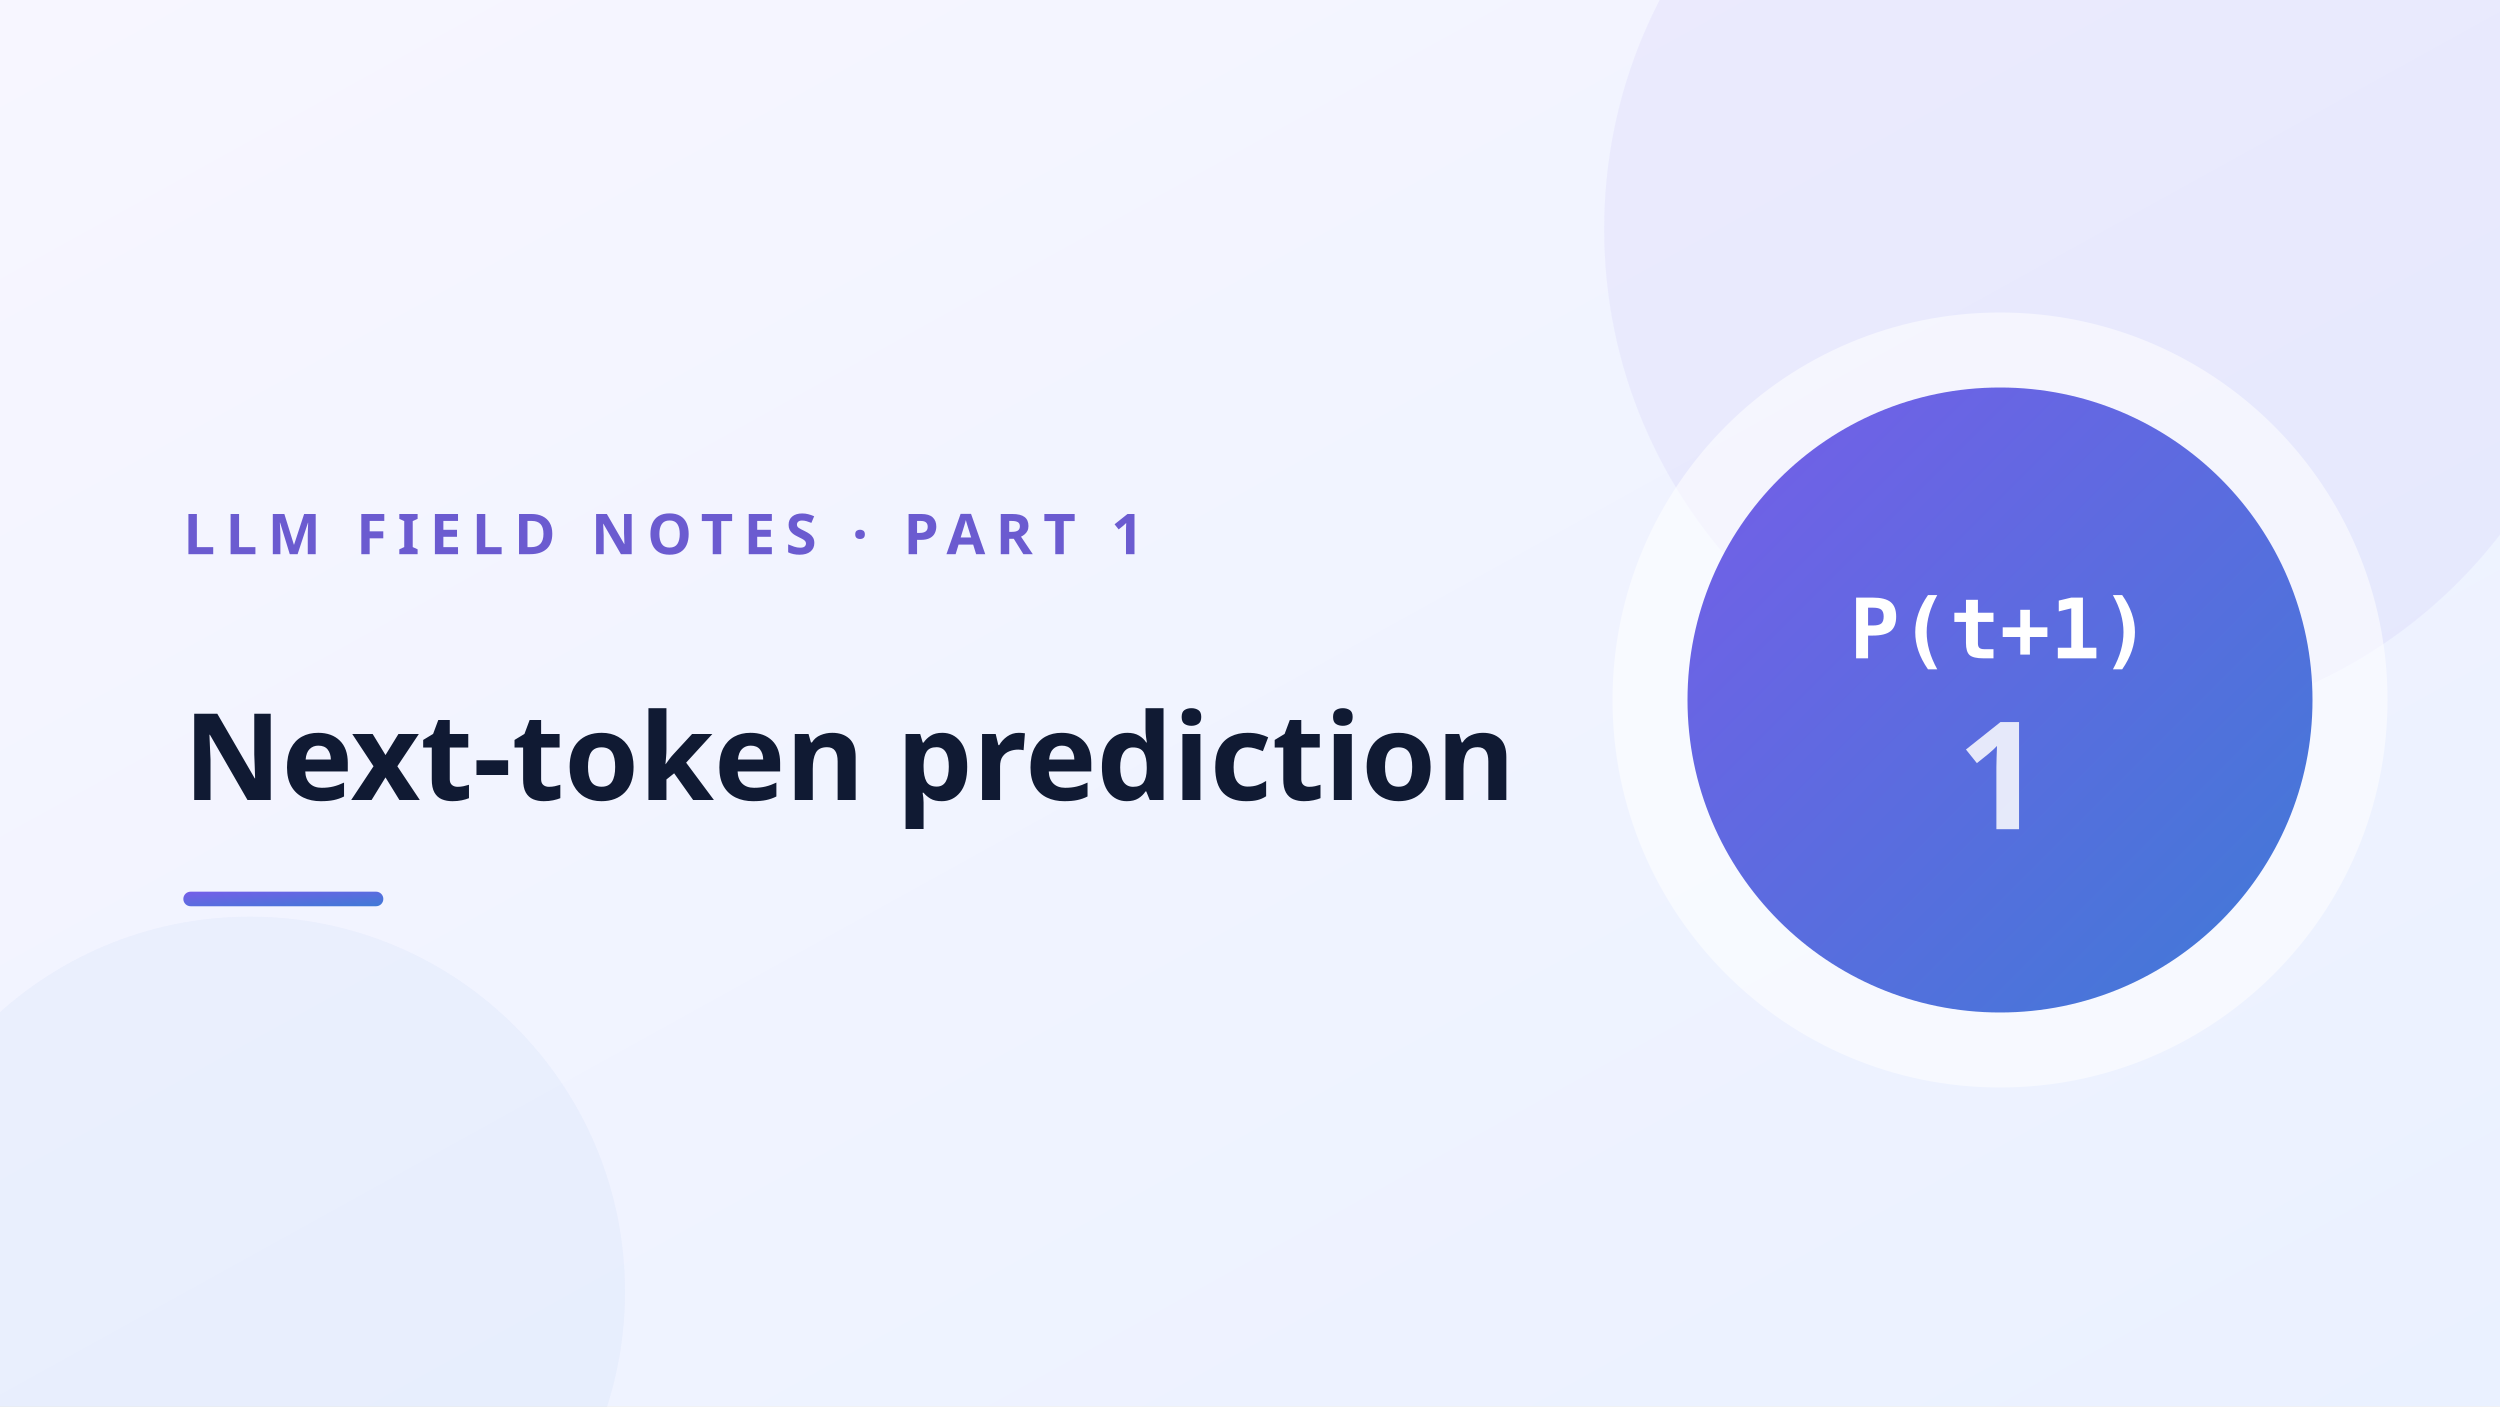
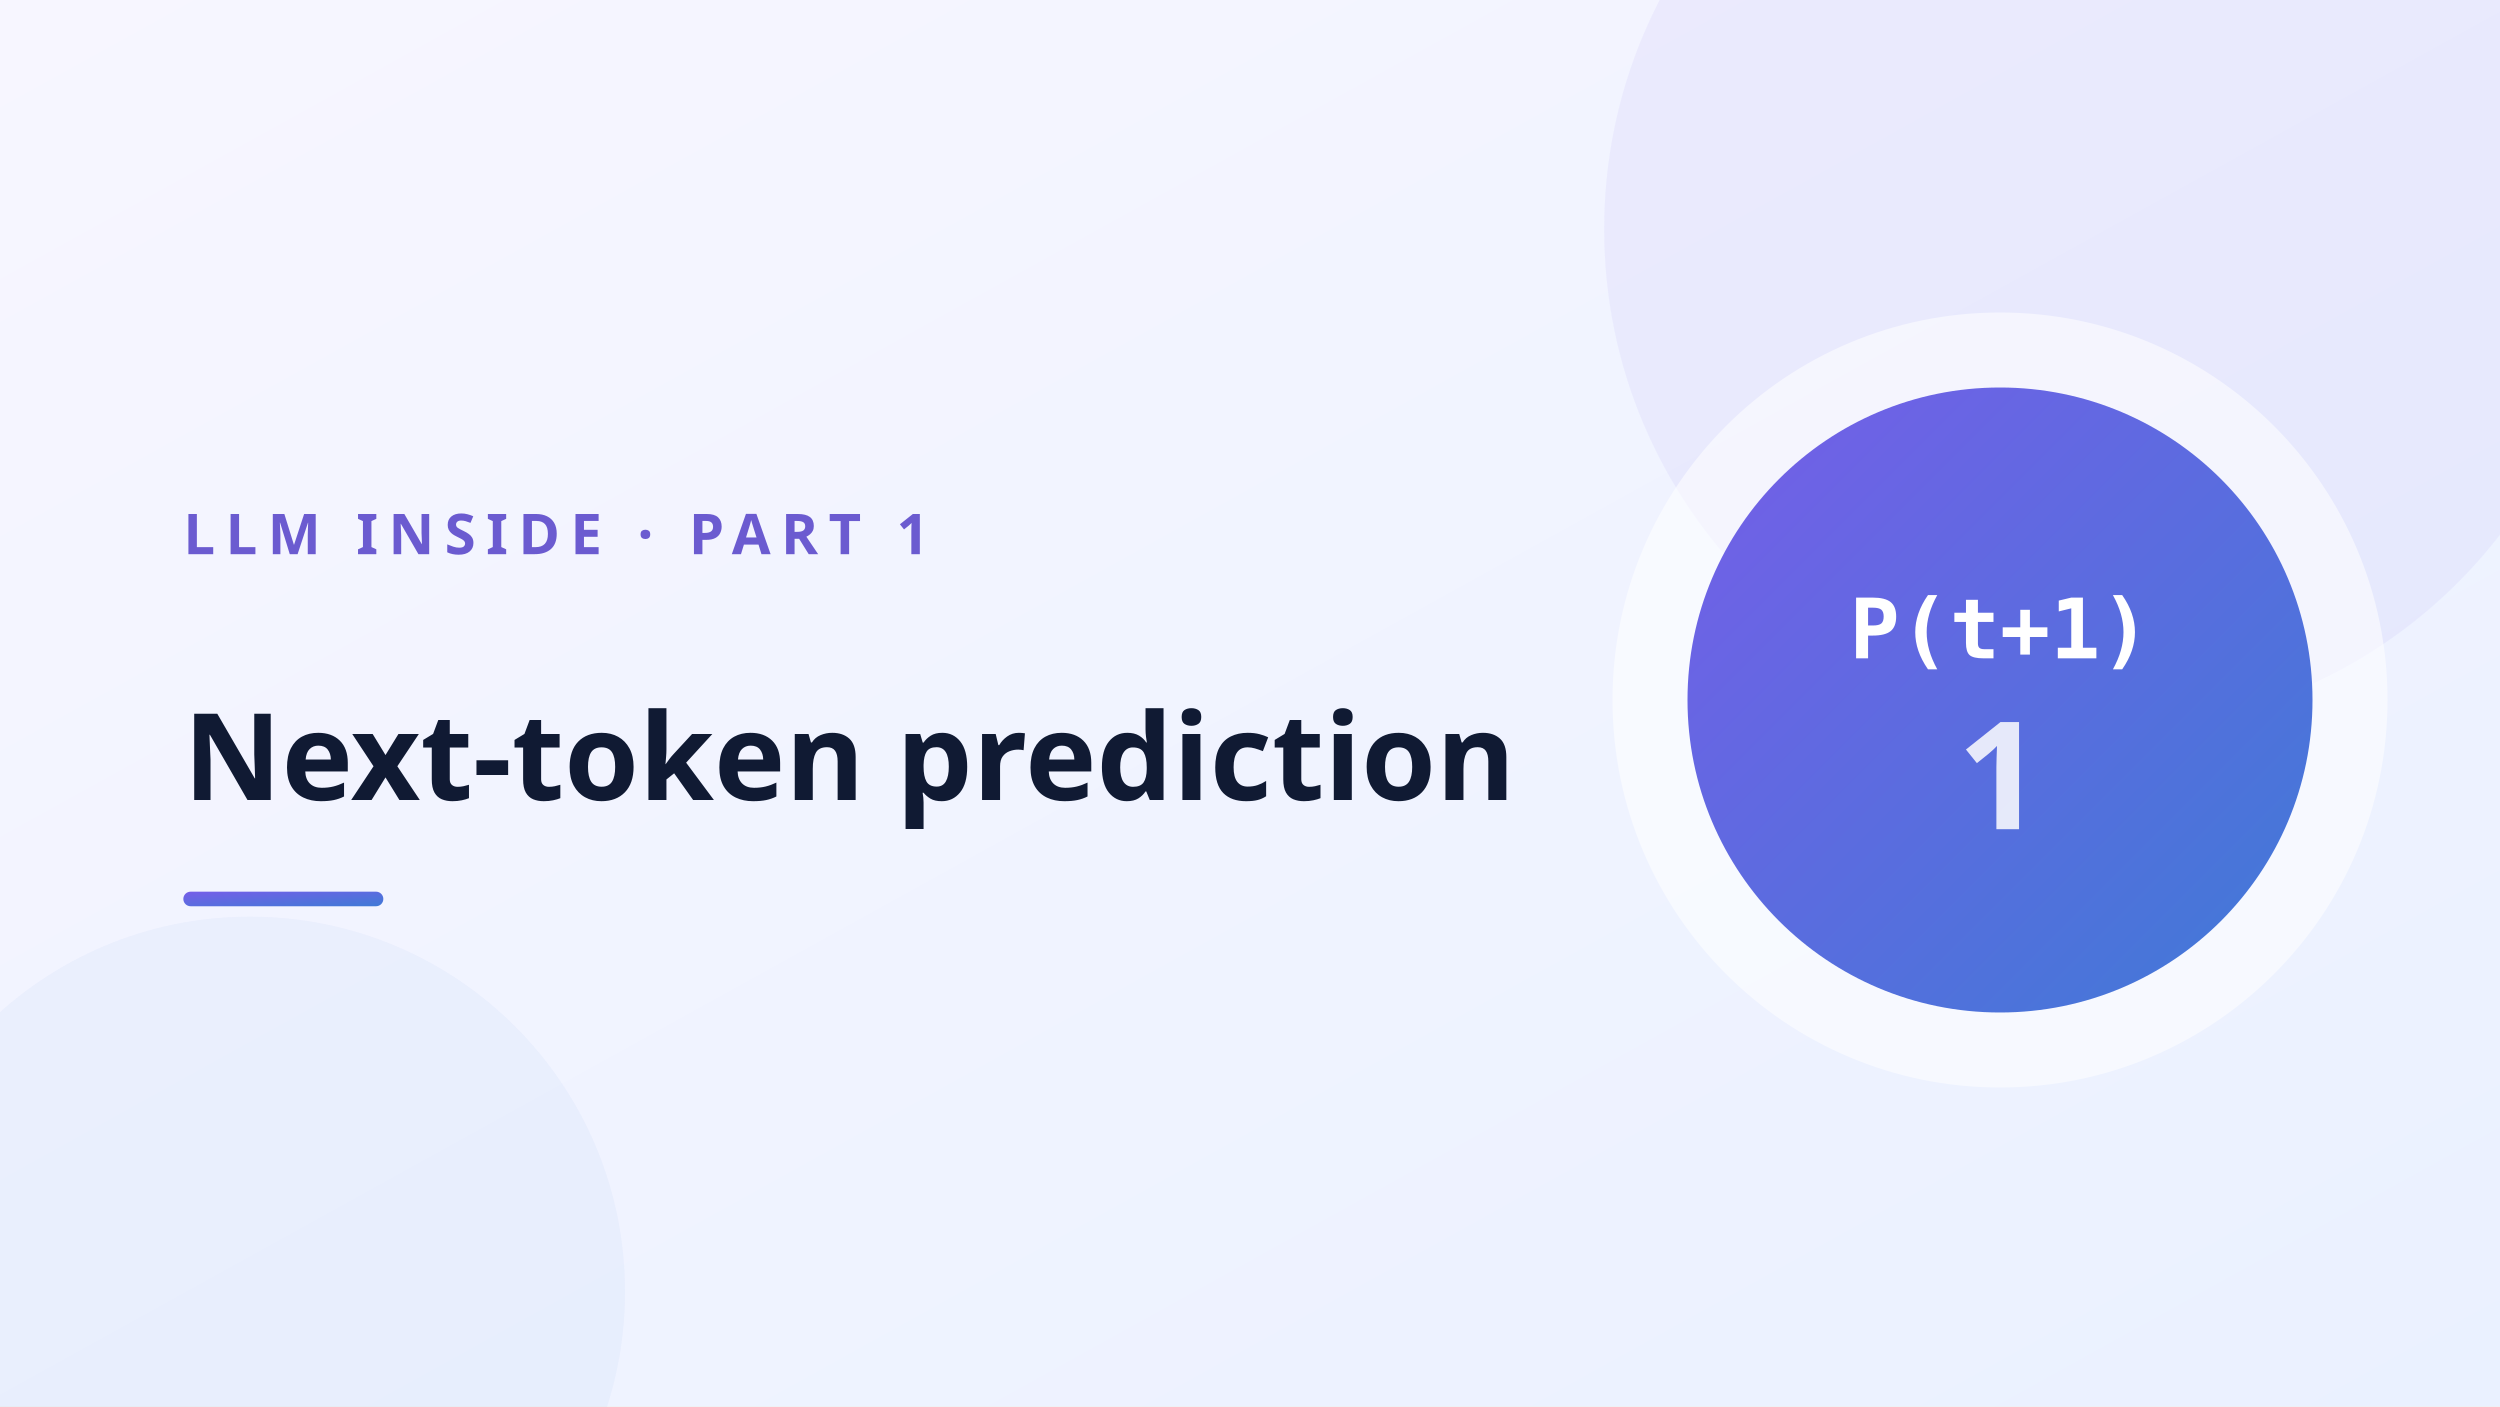
- <svg xmlns="http://www.w3.org/2000/svg" viewBox="0 0 1200 675" role="img" aria-label="TECH NOTE · LLM FIELD NOTES · PART 1 — Next-token prediction">
+ <svg xmlns="http://www.w3.org/2000/svg" viewBox="0 0 1200 675" role="img" aria-label="TECH NOTE · LLM INSIDE · PART 1 — Next-token prediction">
  <defs>
    <linearGradient id="bg" x1="0" y1="0" x2="1" y2="1">
      <stop offset="0" stop-color="#f7f6ff" />
      <stop offset="1" stop-color="#eaf1ff" />
    </linearGradient>
    <linearGradient id="badge" x1="0" y1="0" x2="1" y2="1">
      <stop offset="0" stop-color="#765ee8" />
      <stop offset="1" stop-color="#3f7ad6" />
    </linearGradient>
  </defs>
  <rect width="1200" height="675" fill="url(#bg)" />
  <circle cx="1010" cy="110" r="240" fill="#765ee8" opacity="0.07" />
  <circle cx="120" cy="620" r="180" fill="#3f7ad6" opacity="0.05" />
-   <text x="88" y="266" font-family="Pretendard,'Pretendard Variable','Malgun Gothic','Apple SD Gothic Neo','Noto Sans KR',sans-serif" font-size="27" font-weight="800" letter-spacing="5" fill="#6b5bd0">LLM FIELD NOTES · PART 1</text>
+   <text x="88" y="266" font-family="Pretendard,'Pretendard Variable','Malgun Gothic','Apple SD Gothic Neo','Noto Sans KR',sans-serif" font-size="27" font-weight="800" letter-spacing="5" fill="#6b5bd0">LLM INSIDE · PART 1</text>
  <text x="88" y="384" font-family="Pretendard,'Pretendard Variable','Malgun Gothic','Apple SD Gothic Neo','Noto Sans KR',sans-serif" font-size="58" font-weight="800" fill="#101a33">Next-token prediction</text>
  <rect x="88" y="428" width="96" height="7" rx="3.5" fill="url(#badge)" />
  <circle cx="960" cy="336" r="186" fill="#ffffff" opacity="0.55" />
  <circle cx="960" cy="336" r="150" fill="url(#badge)" />
  <text x="960" y="316" text-anchor="middle" font-family="ui-monospace,SFMono-Regular,Menlo,monospace" font-size="40" font-weight="800" fill="#ffffff">P(t+1)</text>
  <text x="960" y="398" text-anchor="middle" font-family="Pretendard,'Pretendard Variable','Malgun Gothic','Apple SD Gothic Neo','Noto Sans KR',sans-serif" font-size="72" font-weight="800" fill="#ffffff" opacity="0.85">1</text>
</svg>
